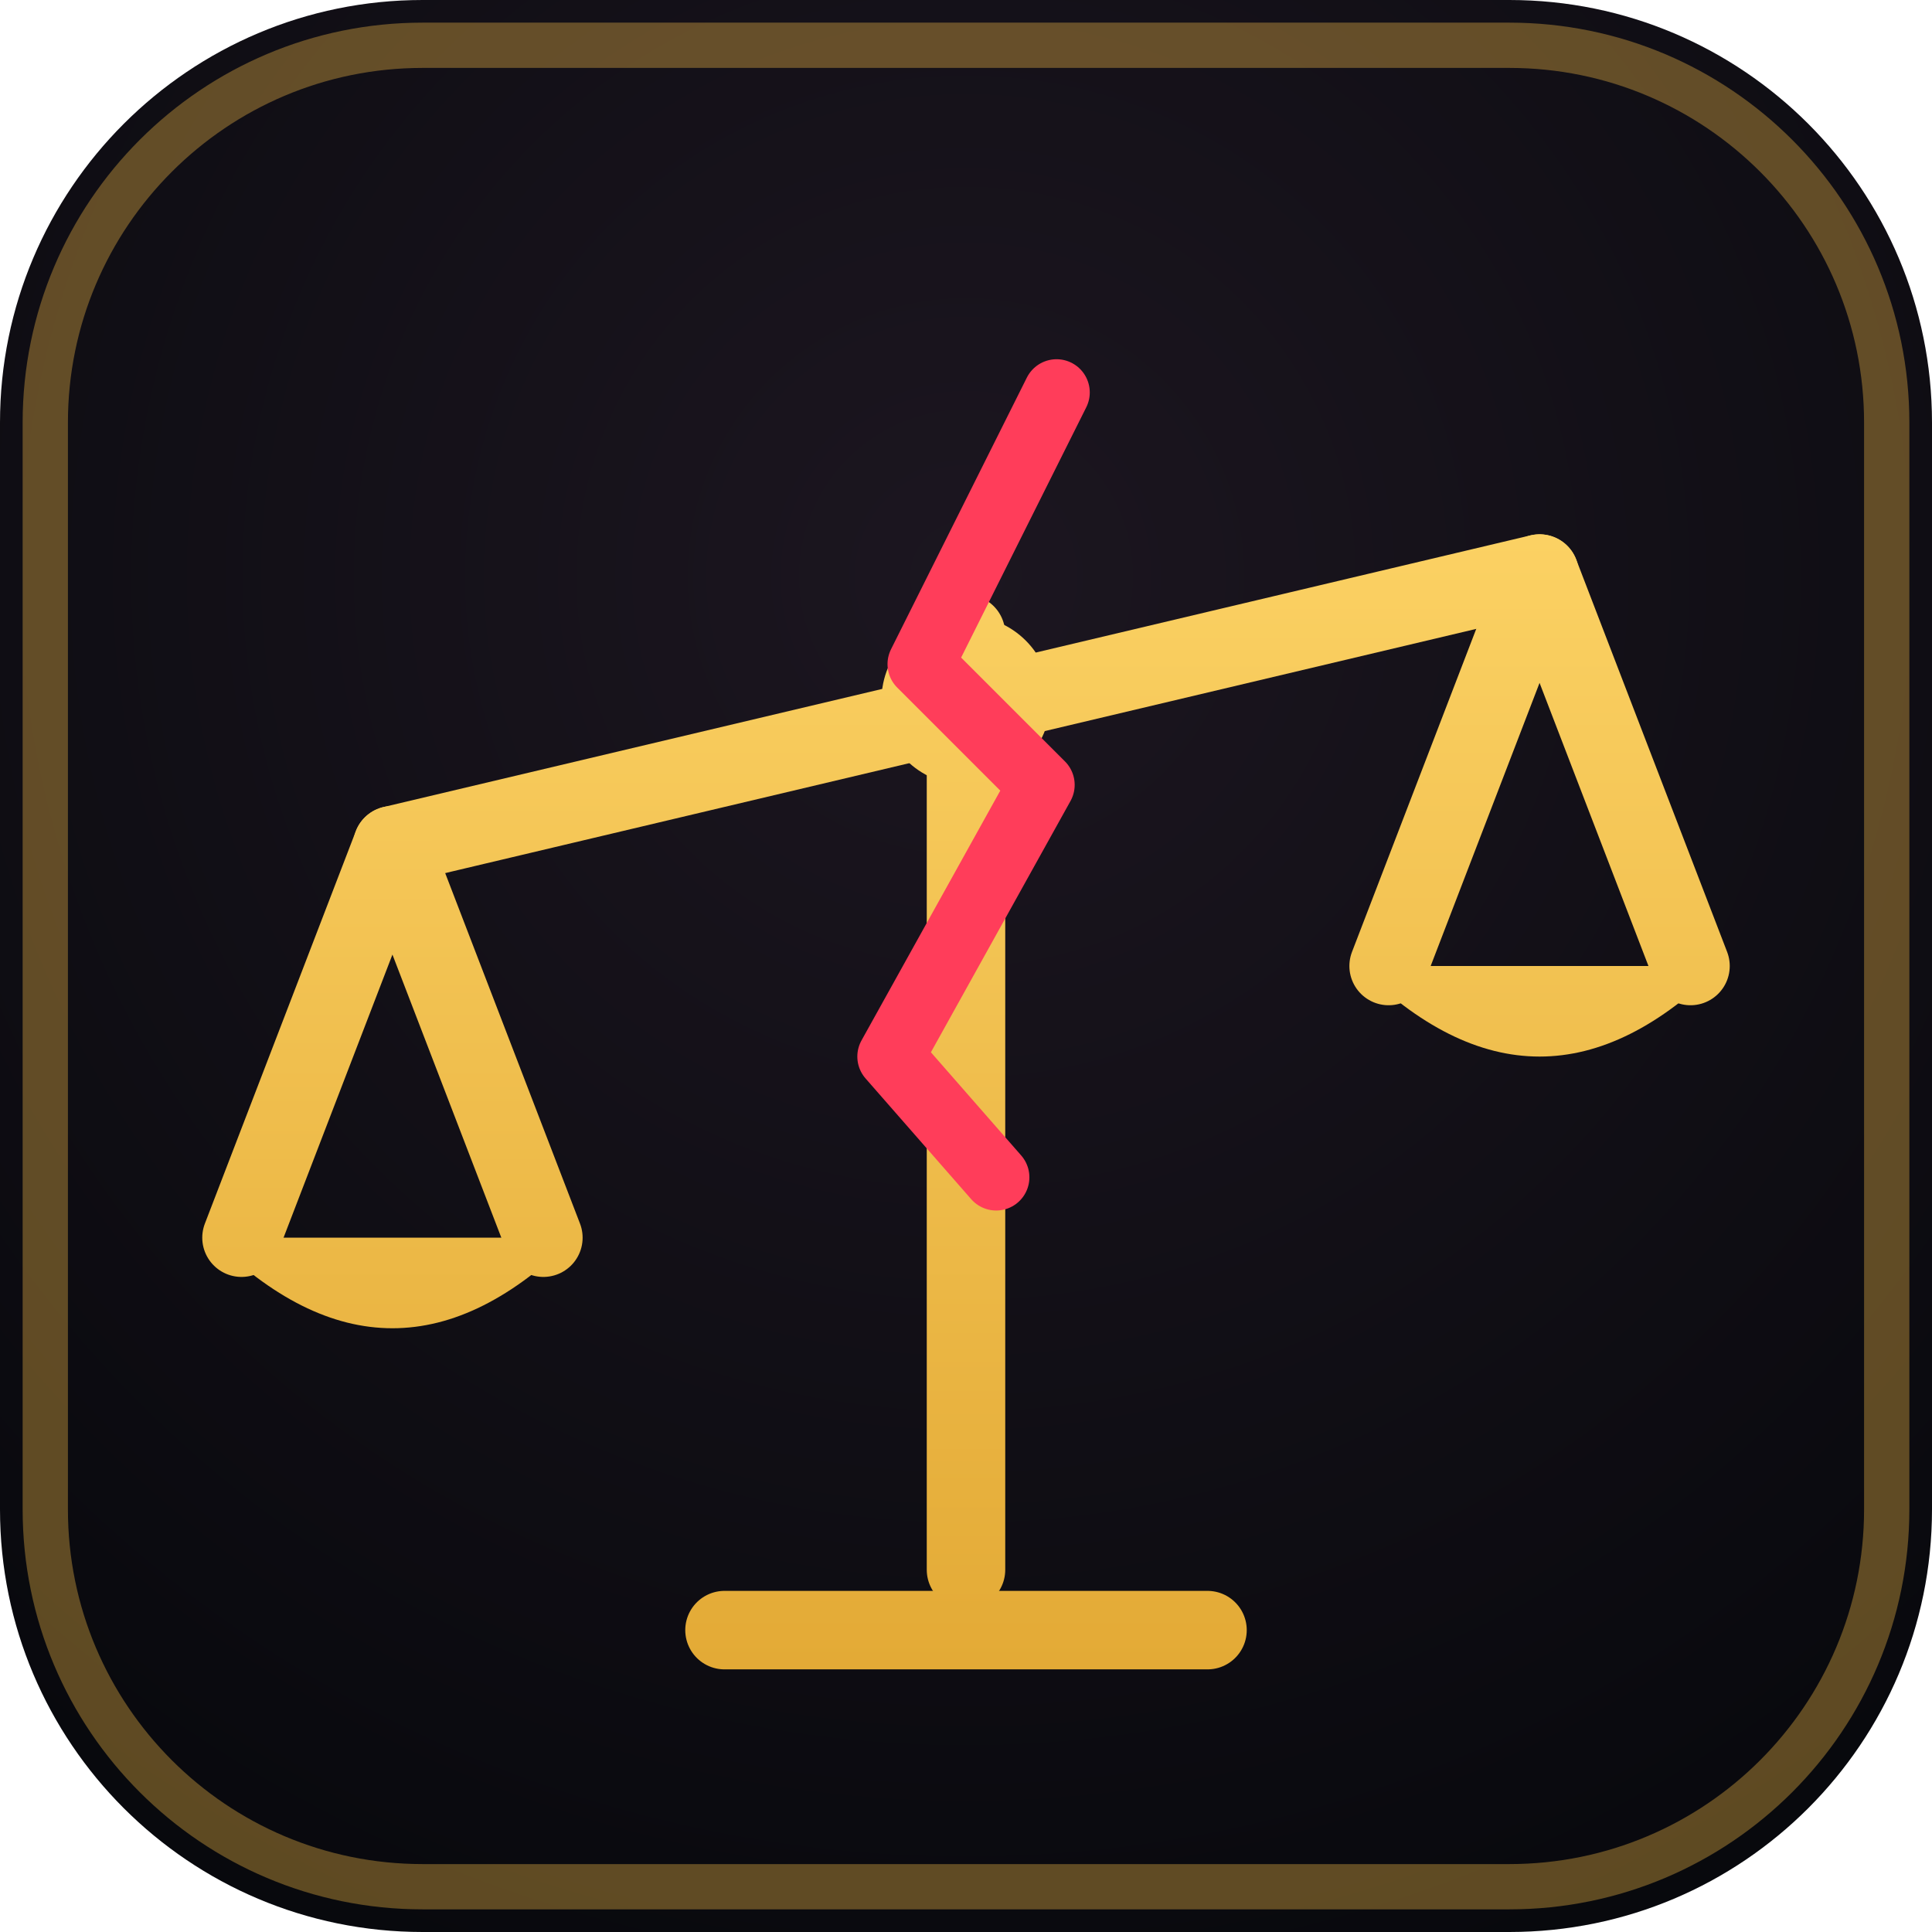
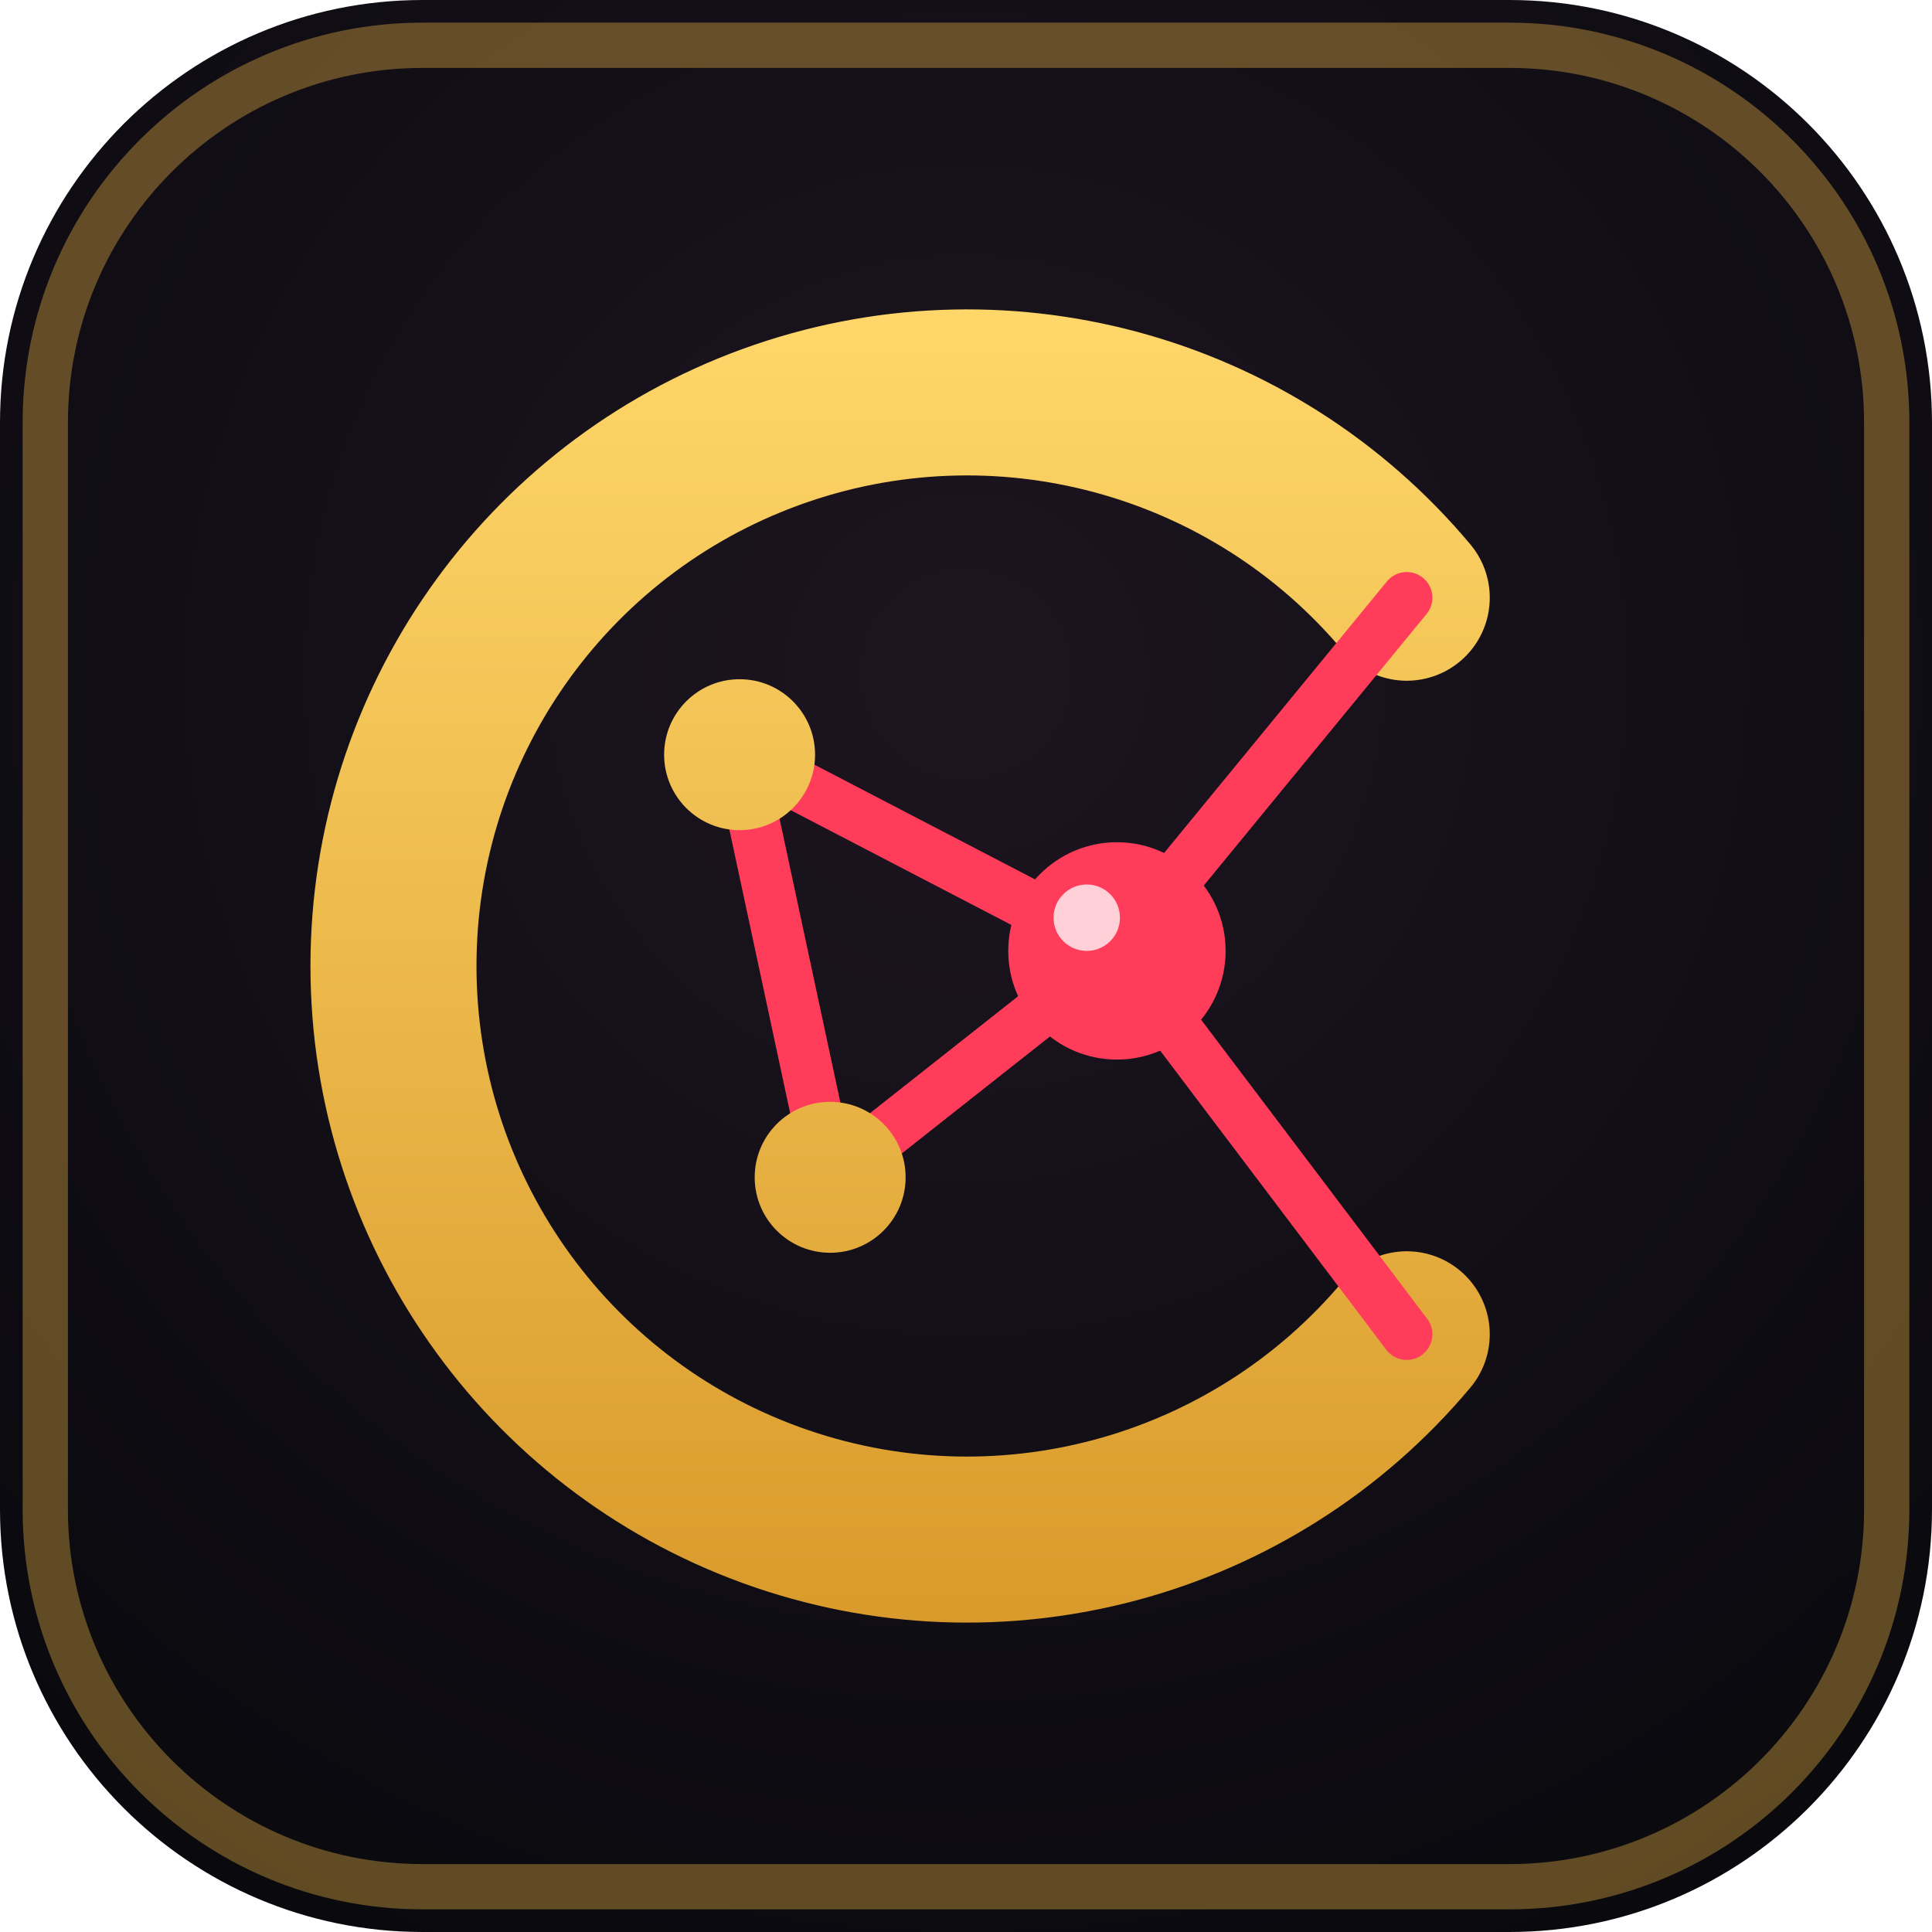
<svg xmlns="http://www.w3.org/2000/svg" viewBox="0 0 64 64">
  <defs>
-     <linearGradient id="g" gradientUnits="userSpaceOnUse" x1="0" y1="8" x2="0" y2="56">
+     <linearGradient id="g" gradientUnits="userSpaceOnUse" x1="0" y1="10" x2="0" y2="54">
      <stop offset="0" stop-color="#ffd76a" />
-       <stop offset="1" stop-color="#e0a530" />
+       <stop offset="1" stop-color="#d99a2b" />
    </linearGradient>
-     <radialGradient id="bg" cx="0.5" cy="0.3" r="0.8">
-       <stop offset="0" stop-color="#1c1620" />
+     <radialGradient id="bg" cx="0.5" cy="0.35" r="0.8">
+       <stop offset="0" stop-color="#1d1520" />
      <stop offset="1" stop-color="#07080c" />
    </radialGradient>
  </defs>
  <rect width="64" height="64" rx="14" fill="url(#bg)" />
  <rect x="1.5" y="1.5" width="61" height="61" rx="12.5" fill="none" stroke="#ffc24b" stroke-opacity="0.35" stroke-width="1.5" />
-   <g transform="translate(0 4)">
-     <g fill="none" stroke="url(#g)" stroke-width="2.6" stroke-linecap="round" stroke-linejoin="round">
-       <path d="M32 17 V48" />
-       <path d="M24 50 H40" />
-       <path d="M13 24 L51 15" />
-       <path d="M13 24 L8 37 M13 24 L18 37" />
-       <path d="M51 15 L46 28 M51 15 L56 28" />
-     </g>
-     <path d="M7 37 Q13 43 19 37 Z" fill="url(#g)" />
-     <path d="M45 28 Q51 34 57 28 Z" fill="url(#g)" />
-     <circle cx="32" cy="19.2" r="2.8" fill="url(#g)" />
-     <path d="M35 9 L30.5 18 L34.5 22 L29.5 31 L33 35" fill="none" stroke="#ff3d5a" stroke-width="2.2" stroke-linecap="round" stroke-linejoin="round" />
+   <path d="M46.6 19.8 A19 19 0 1 0 46.6 44.2" fill="none" stroke="url(#g)" stroke-width="5.5" stroke-linecap="round" />
+   <g stroke="#ff3d5a" stroke-width="1.7" stroke-linecap="round" fill="none">
+     <path d="M46.6 19.8 L37 31.5 L46.6 44.2" />
+     <path d="M37 31.5 L24.5 25 L27.5 39 Z" />
  </g>
+   <circle cx="24.5" cy="25" r="2.5" fill="url(#g)" />
+   <circle cx="27.5" cy="39" r="2.5" fill="url(#g)" />
+   <circle cx="37" cy="31.5" r="3.6" fill="#ff3d5a" />
+   <circle cx="36" cy="30.4" r="1.1" fill="#ffd0d7" />
</svg>
